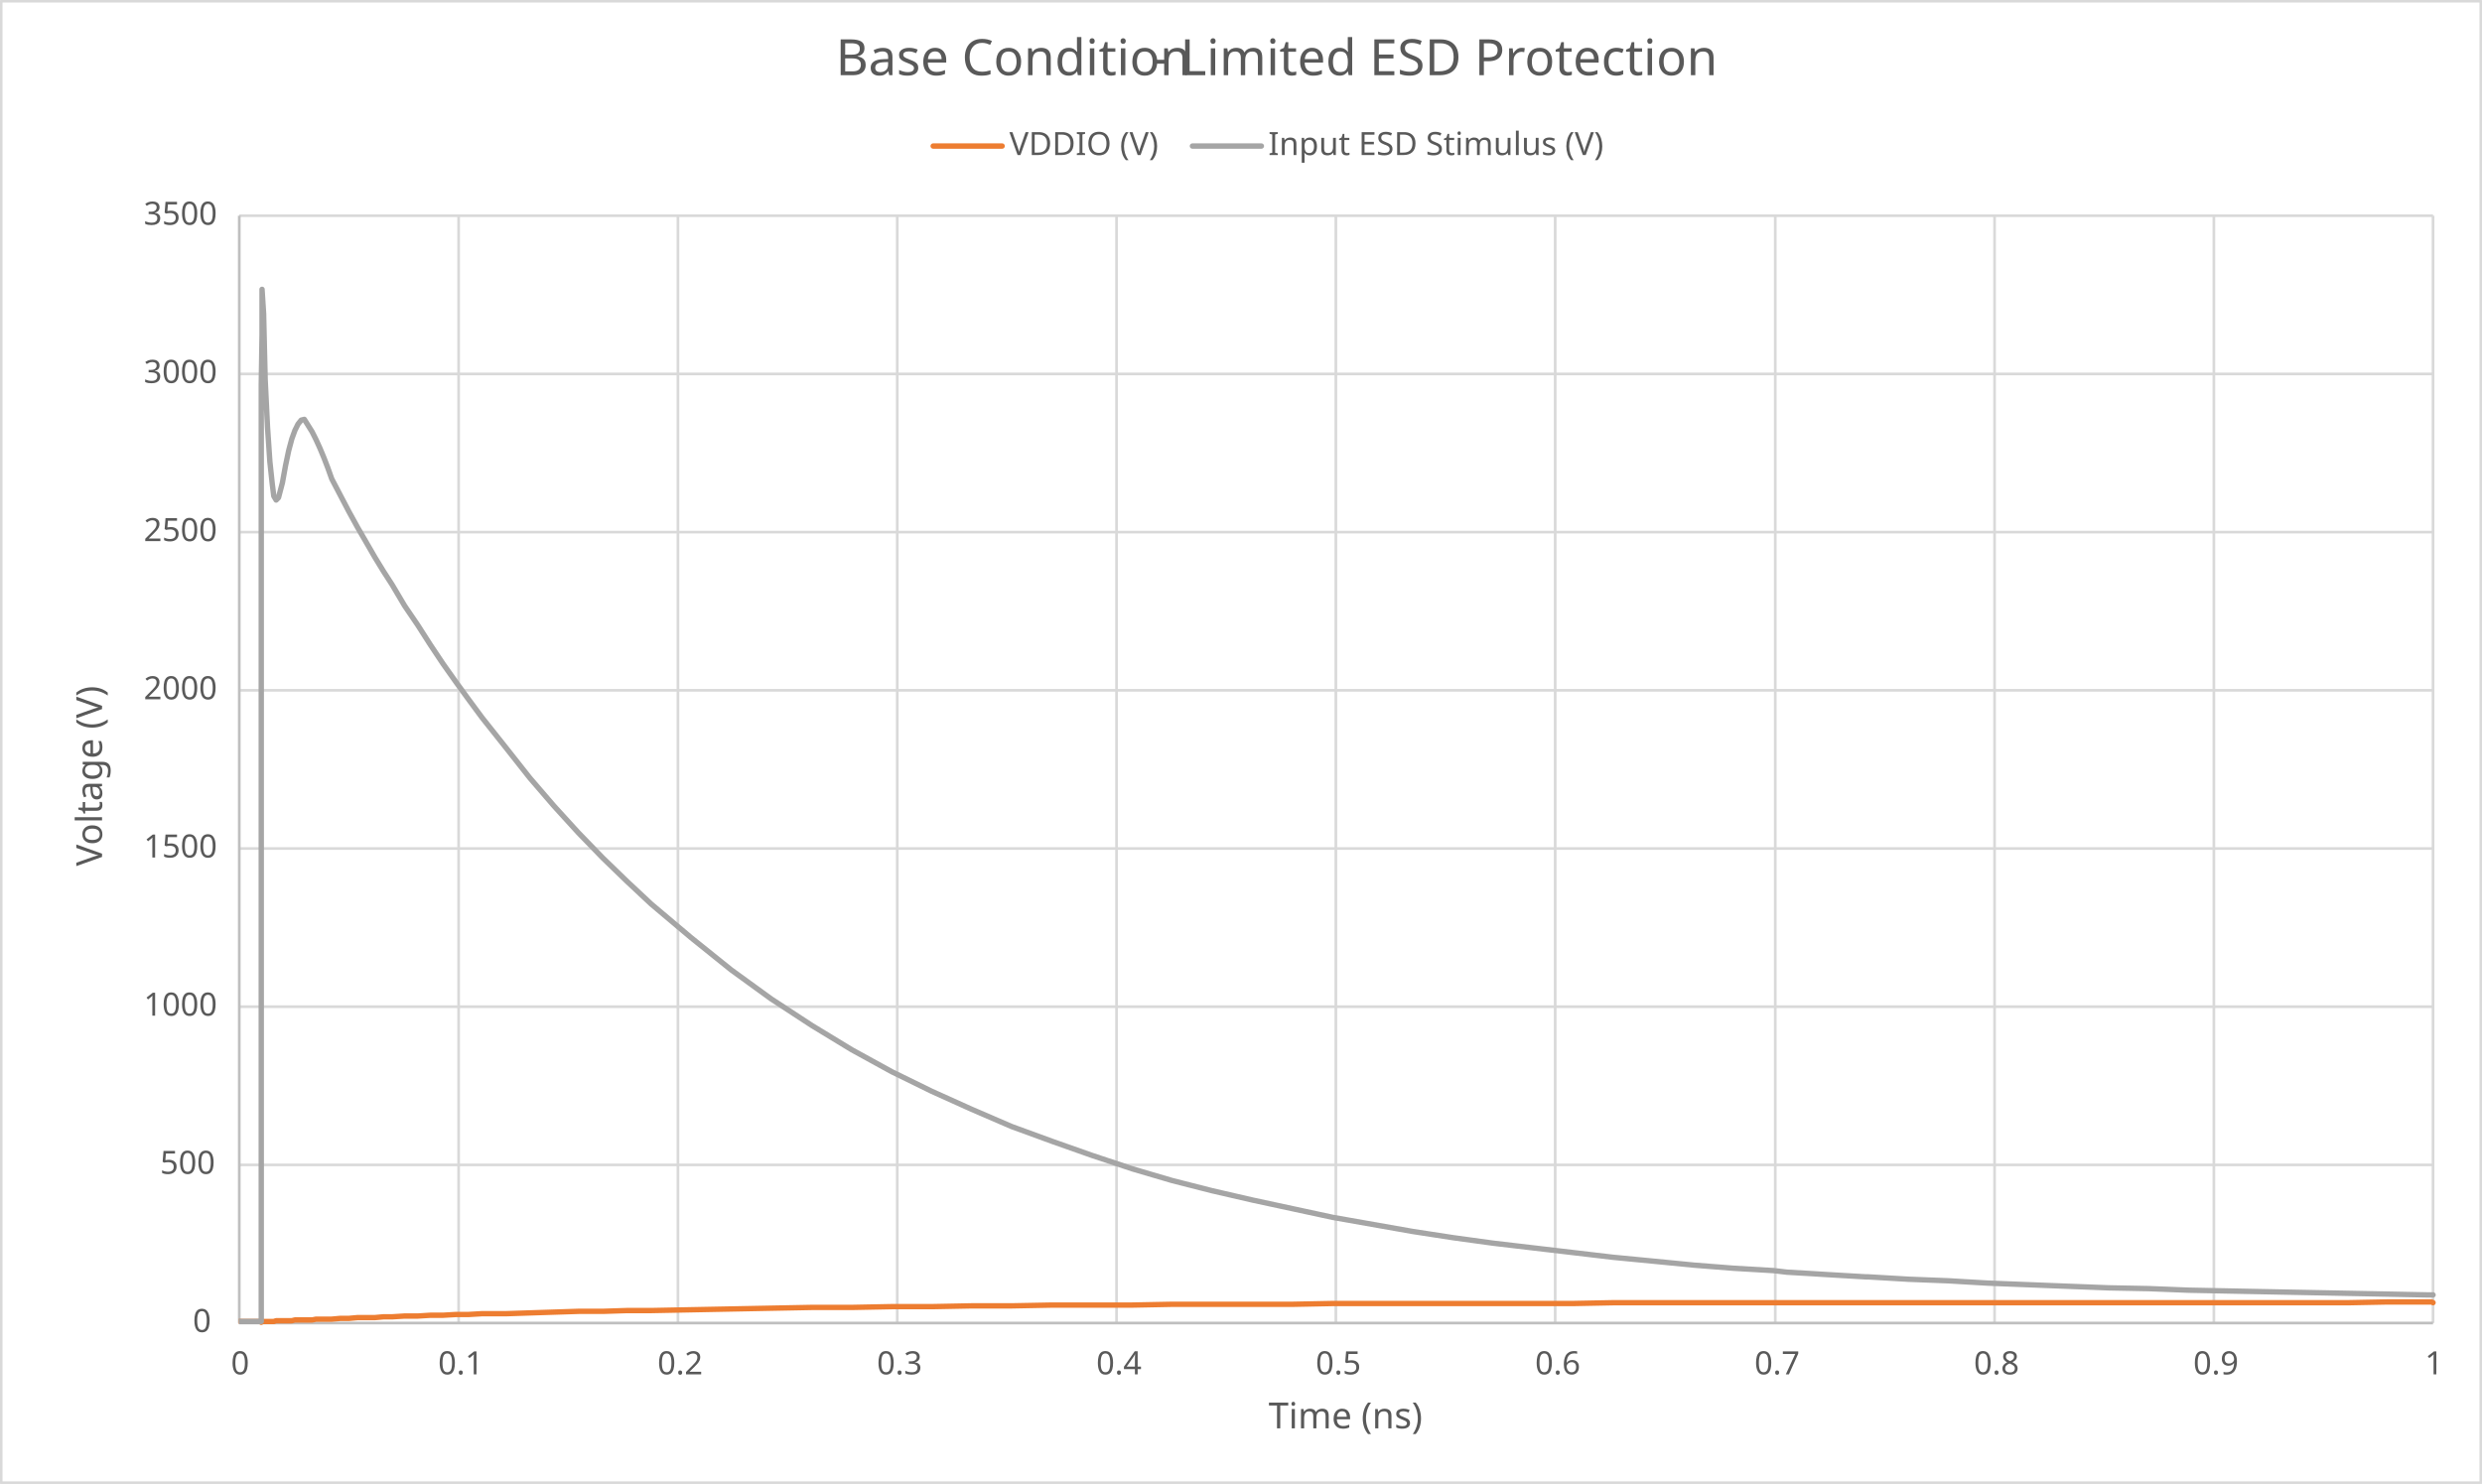
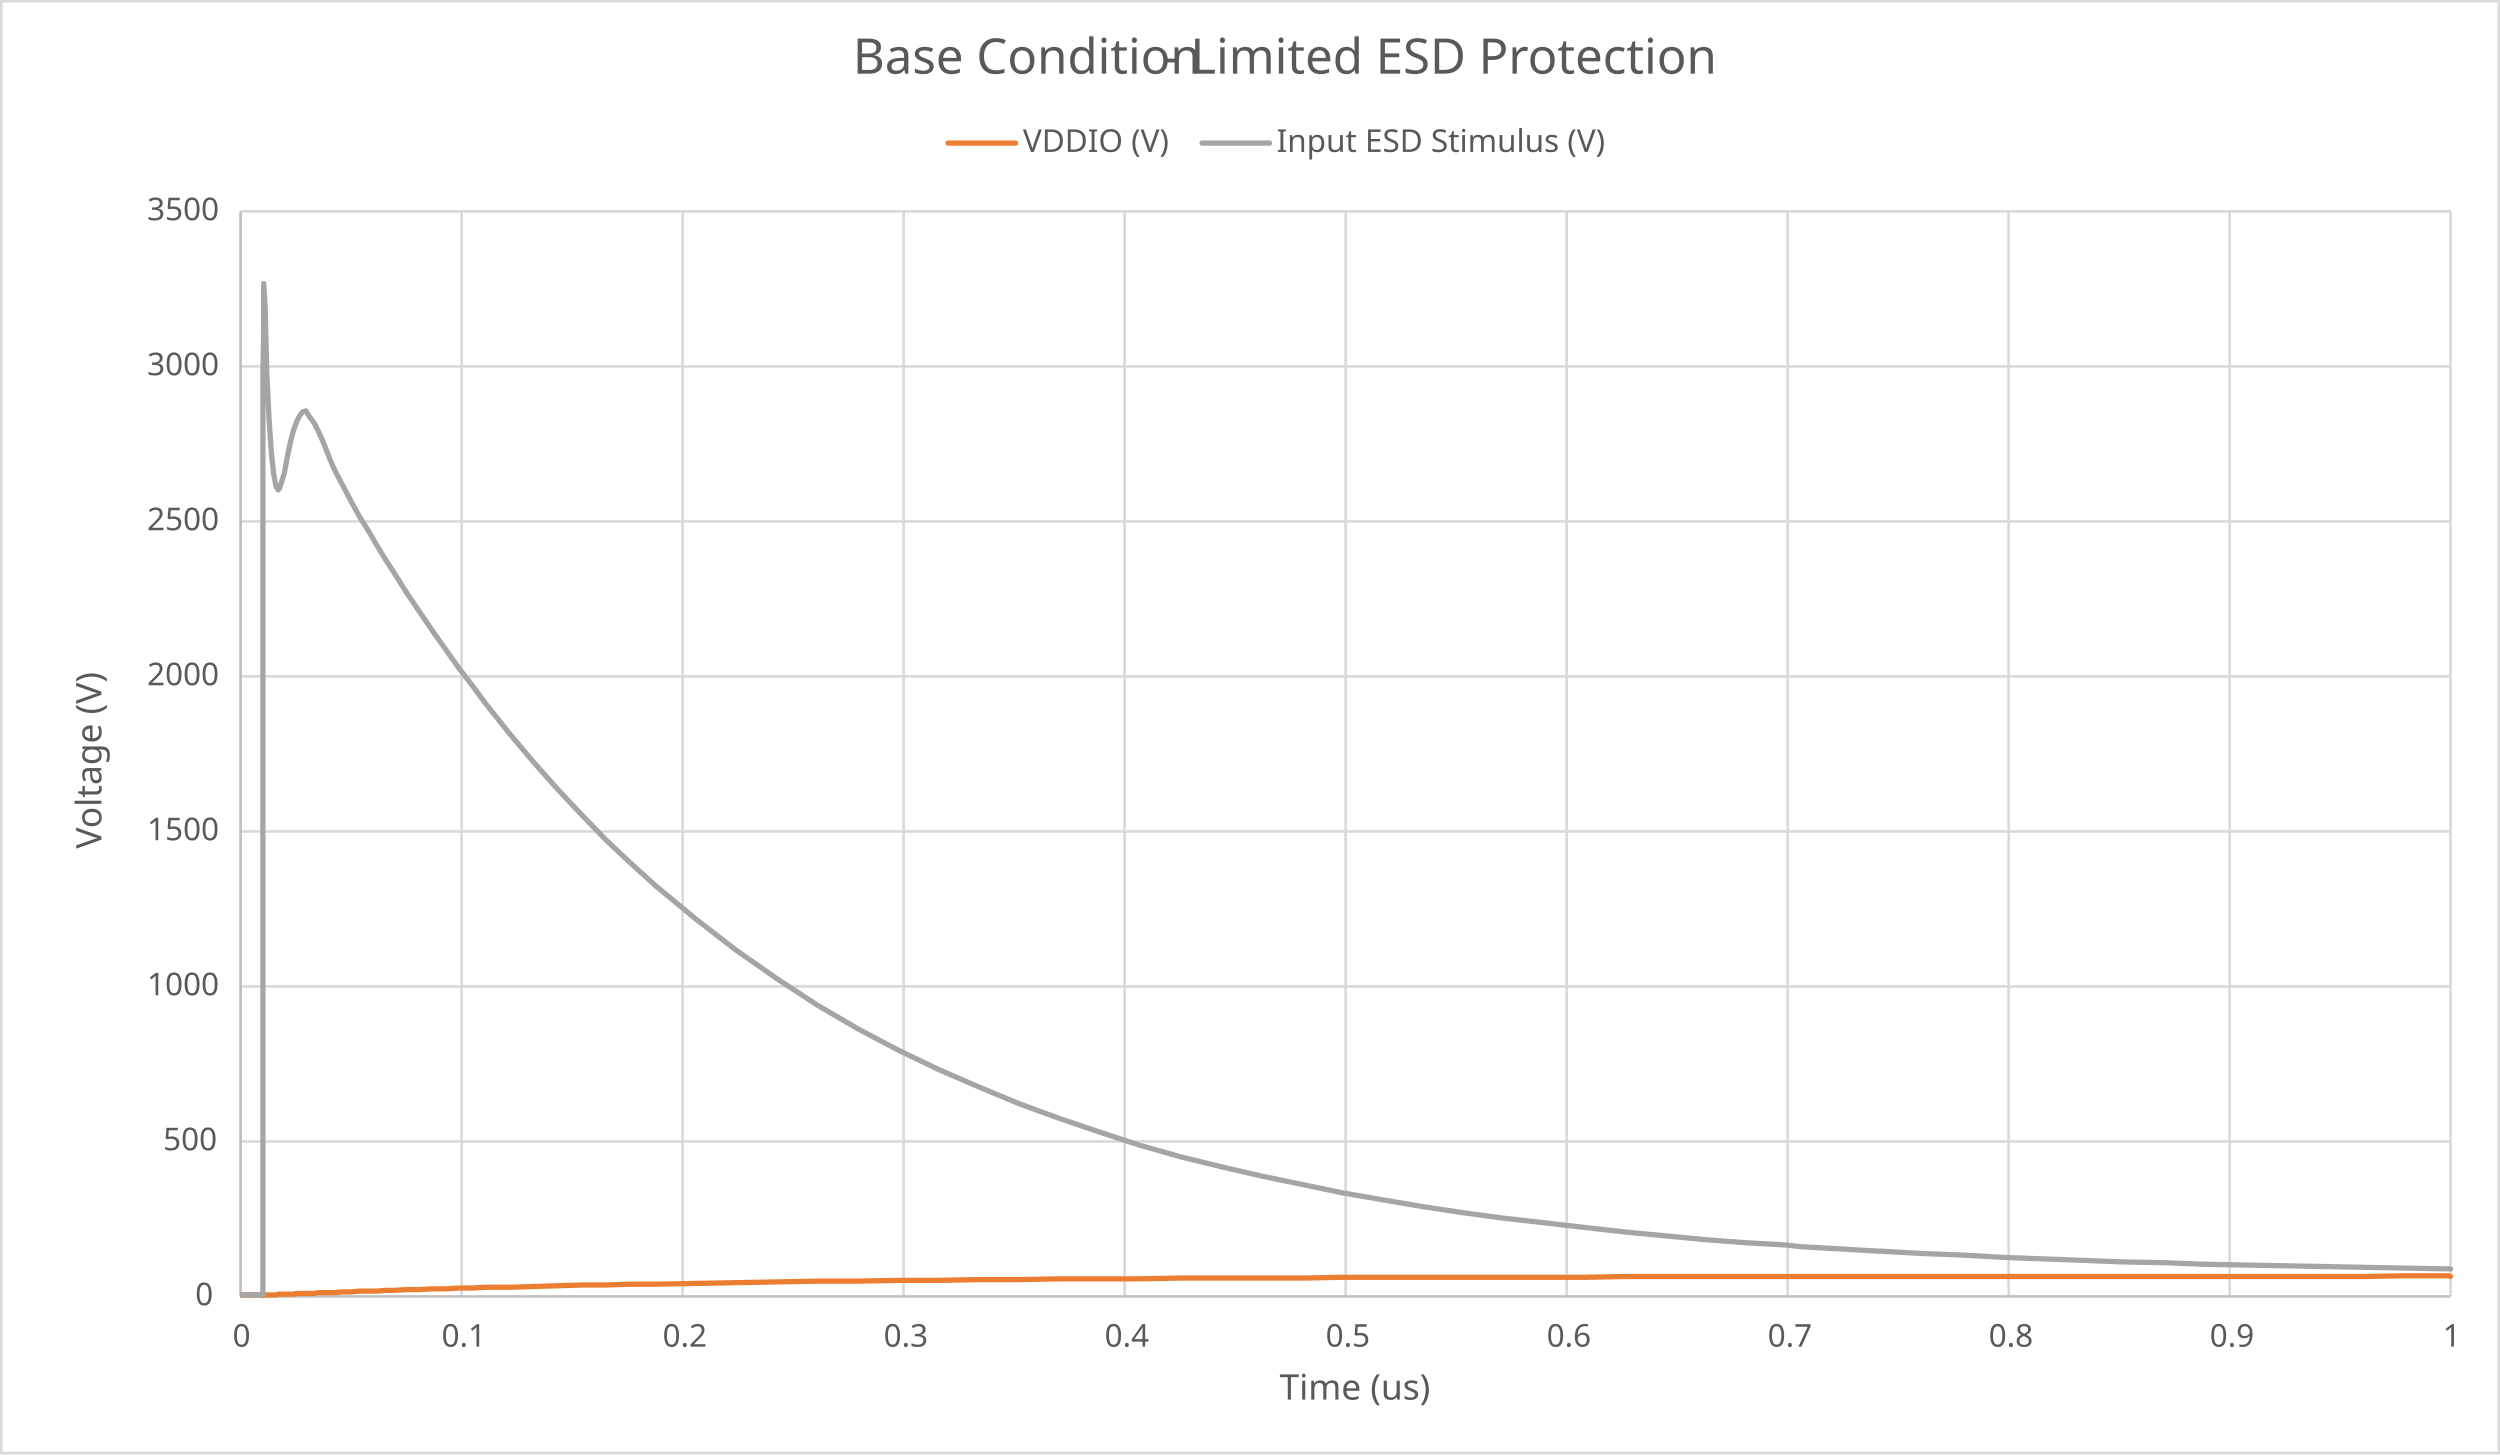
- <svg xmlns="http://www.w3.org/2000/svg" width="3169" height="1895" overflow="hidden">
+ <svg xmlns="http://www.w3.org/2000/svg" width="3258" height="1895" overflow="hidden">
  <defs>
    <clipPath id="clip0">
-       <rect x="1896" y="355" width="3169" height="1895" />
+       <rect x="2577" y="355" width="3258" height="1895" />
    </clipPath>
    <clipPath id="clip1">
-       <rect x="1897" y="355" width="3166" height="1893" />
+       <rect x="2578" y="355" width="3255" height="1893" />
    </clipPath>
    <clipPath id="clip2">
-       <rect x="1897" y="355" width="3166" height="1893" />
+       <rect x="2578" y="355" width="3255" height="1893" />
    </clipPath>
    <clipPath id="clip3">
-       <rect x="1897" y="355" width="3166" height="1893" />
+       <rect x="2578" y="355" width="3255" height="1893" />
    </clipPath>
    <clipPath id="clip4">
-       <rect x="1897" y="355" width="3166" height="1893" />
+       <rect x="2578" y="355" width="3255" height="1893" />
    </clipPath>
    <clipPath id="clip5">
-       <rect x="2201" y="630" width="2805" height="1418" />
+       <rect x="2890" y="630" width="2884" height="1418" />
    </clipPath>
    <clipPath id="clip6">
-       <rect x="2201" y="630" width="2805" height="1418" />
+       <rect x="2890" y="630" width="2884" height="1418" />
    </clipPath>
    <clipPath id="clip7">
-       <rect x="1897" y="355" width="3166" height="1893" />
+       <rect x="2578" y="355" width="3255" height="1893" />
    </clipPath>
    <clipPath id="clip8">
-       <rect x="1897" y="355" width="3166" height="1893" />
+       <rect x="2578" y="355" width="3255" height="1893" />
    </clipPath>
    <clipPath id="clip9">
-       <rect x="1897" y="355" width="3166" height="1893" />
+       <rect x="2578" y="355" width="3255" height="1893" />
    </clipPath>
    <clipPath id="clip10">
-       <rect x="1897" y="355" width="3166" height="1893" />
+       <rect x="2578" y="355" width="3255" height="1893" />
    </clipPath>
    <clipPath id="clip11">
-       <rect x="1897" y="355" width="3166" height="1893" />
+       <rect x="2578" y="355" width="3255" height="1893" />
    </clipPath>
    <clipPath id="clip12">
-       <rect x="1897" y="355" width="3166" height="1893" />
+       <rect x="2578" y="355" width="3255" height="1893" />
    </clipPath>
    <clipPath id="clip13">
-       <rect x="1897" y="355" width="3166" height="1893" />
+       <rect x="2578" y="355" width="3255" height="1893" />
    </clipPath>
    <clipPath id="clip14">
-       <rect x="1897" y="355" width="3166" height="1893" />
+       <rect x="2578" y="355" width="3255" height="1893" />
    </clipPath>
    <clipPath id="clip15">
-       <rect x="1897" y="355" width="3166" height="1893" />
+       <rect x="2578" y="355" width="3255" height="1893" />
    </clipPath>
    <clipPath id="clip16">
-       <rect x="1897" y="355" width="3166" height="1893" />
+       <rect x="2578" y="355" width="3255" height="1893" />
    </clipPath>
    <clipPath id="clip17">
-       <rect x="1897" y="355" width="3166" height="1893" />
+       <rect x="2578" y="355" width="3255" height="1893" />
    </clipPath>
    <clipPath id="clip18">
-       <rect x="1897" y="355" width="3166" height="1893" />
+       <rect x="2578" y="355" width="3255" height="1893" />
    </clipPath>
    <clipPath id="clip19">
-       <rect x="1897" y="355" width="3166" height="1893" />
+       <rect x="2578" y="355" width="3255" height="1893" />
    </clipPath>
    <clipPath id="clip20">
-       <rect x="1897" y="355" width="3166" height="1893" />
+       <rect x="2578" y="355" width="3255" height="1893" />
    </clipPath>
    <clipPath id="clip21">
-       <rect x="1897" y="355" width="3166" height="1893" />
+       <rect x="2578" y="355" width="3255" height="1893" />
    </clipPath>
    <clipPath id="clip22">
-       <rect x="1897" y="355" width="3166" height="1893" />
+       <rect x="2578" y="355" width="3255" height="1893" />
    </clipPath>
    <clipPath id="clip23">
-       <rect x="1897" y="355" width="3166" height="1893" />
+       <rect x="2578" y="355" width="3255" height="1893" />
    </clipPath>
    <clipPath id="clip24">
-       <rect x="1897" y="355" width="3166" height="1893" />
+       <rect x="2578" y="355" width="3255" height="1893" />
    </clipPath>
    <clipPath id="clip25">
-       <rect x="1897" y="355" width="3166" height="1893" />
+       <rect x="2578" y="355" width="3255" height="1893" />
    </clipPath>
    <clipPath id="clip26">
-       <rect x="1897" y="355" width="3166" height="1893" />
+       <rect x="2578" y="355" width="3255" height="1893" />
    </clipPath>
    <clipPath id="clip27">
-       <rect x="1897" y="355" width="3166" height="1893" />
+       <rect x="2578" y="355" width="3255" height="1893" />
    </clipPath>
    <clipPath id="clip28">
-       <rect x="1897" y="355" width="3166" height="1893" />
+       <rect x="2578" y="355" width="3255" height="1893" />
    </clipPath>
    <clipPath id="clip29">
-       <rect x="1897" y="355" width="3166" height="1893" />
+       <rect x="2578" y="355" width="3255" height="1893" />
    </clipPath>
    <clipPath id="clip30">
-       <rect x="1897" y="355" width="3166" height="1893" />
+       <rect x="2578" y="355" width="3255" height="1893" />
    </clipPath>
    <clipPath id="clip31">
-       <rect x="1897" y="355" width="3166" height="1893" />
+       <rect x="2578" y="355" width="3255" height="1893" />
    </clipPath>
    <clipPath id="clip32">
-       <rect x="1897" y="355" width="3166" height="1893" />
+       <rect x="2578" y="355" width="3255" height="1893" />
    </clipPath>
    <clipPath id="clip33">
-       <rect x="1897" y="355" width="3166" height="1893" />
+       <rect x="2578" y="355" width="3255" height="1893" />
    </clipPath>
    <clipPath id="clip34">
-       <rect x="1897" y="355" width="3166" height="1893" />
+       <rect x="2578" y="355" width="3255" height="1893" />
    </clipPath>
  </defs>
-   <g clip-path="url(#clip0)" transform="translate(-1896 -355)">
-     <rect x="1897" y="356" width="3166" height="1892" fill="#FFFFFF" />
+   <g clip-path="url(#clip0)" transform="translate(-2577 -355)">
+     <rect x="2578" y="356" width="3255" height="1892" fill="#FFFFFF" />
    <g clip-path="url(#clip1)">
-       <path d="M2201.5 1842.56 5002.5 1842.56M2201.5 1640.55 5002.5 1640.55M2201.5 1438.55 5002.5 1438.55M2201.5 1236.54 5002.5 1236.54M2201.5 1034.53 5002.5 1034.53M2201.5 832.527 5002.5 832.527M2201.5 630.5 5002.5 630.5" stroke="#D9D9D9" stroke-width="3.438" stroke-linejoin="round" stroke-miterlimit="10" fill="none" />
+       <path d="M2890.5 1842.56 5770.5 1842.56M2890.5 1640.55 5770.5 1640.55M2890.5 1438.55 5770.5 1438.55M2890.5 1236.54 5770.5 1236.54M2890.5 1034.53 5770.5 1034.53M2890.5 832.527 5770.5 832.527M2890.5 630.5 5770.5 630.5" stroke="#D9D9D9" stroke-width="3.438" stroke-linejoin="round" stroke-miterlimit="10" fill="none" />
    </g>
    <g clip-path="url(#clip2)">
-       <path d="M2481.58 630.5 2481.58 2044.5M2761.59 630.5 2761.59 2044.5M3041.6 630.5 3041.6 2044.5M3321.61 630.5 3321.61 2044.5M3601.62 630.5 3601.62 2044.5M3881.63 630.5 3881.63 2044.5M4162.64 630.5 4162.64 2044.5M4442.65 630.5 4442.65 2044.5M4722.66 630.5 4722.66 2044.5M5002.5 630.5 5002.5 2044.5" stroke="#D9D9D9" stroke-width="3.438" stroke-linejoin="round" stroke-miterlimit="10" fill="none" />
+       <path d="M3178.6 630.5 3178.6 2044.5M3466.61 630.5 3466.61 2044.5M3754.62 630.5 3754.62 2044.5M4042.63 630.5 4042.63 2044.5M4330.64 630.5 4330.64 2044.5M4618.65 630.5 4618.65 2044.5M4906.66 630.5 4906.66 2044.5M5194.67 630.5 5194.67 2044.5M5482.68 630.5 5482.68 2044.5M5770.5 630.5 5770.5 2044.5" stroke="#D9D9D9" stroke-width="3.438" stroke-linejoin="round" stroke-miterlimit="10" fill="none" />
    </g>
    <g clip-path="url(#clip3)">
-       <path d="M0 0 0 1414" stroke="#BFBFBF" stroke-width="3.438" stroke-linejoin="round" stroke-miterlimit="10" fill="none" fill-rule="evenodd" transform="matrix(1 0 0 -1 2201.5 2044.5)" />
+       <path d="M0 0 0 1414" stroke="#BFBFBF" stroke-width="3.438" stroke-linejoin="round" stroke-miterlimit="10" fill="none" fill-rule="evenodd" transform="matrix(1 0 0 -1 2890.5 2044.5)" />
    </g>
    <g clip-path="url(#clip4)">
-       <path d="M2201.5 2044.5 5002.5 2044.5" stroke="#BFBFBF" stroke-width="3.438" stroke-linejoin="round" stroke-miterlimit="10" fill="none" fill-rule="evenodd" />
+       <path d="M2890.5 2044.5 5770.5 2044.5" stroke="#BFBFBF" stroke-width="3.438" stroke-linejoin="round" stroke-miterlimit="10" fill="none" fill-rule="evenodd" />
    </g>
    <g clip-path="url(#clip5)">
-       <path d="M2201.5 2042.57 2229.57 2042.57 2229.57 2042.57 2229.57 2042.57 2229.57 2042.57 2229.57 2042.57 2229.57 2042.57 2229.57 2042.57 2229.57 2042.57 2229.57 2042.57 2229.57 2042.57 2229.57 2042.57 2229.57 2042.57 2229.57 2042.57 2229.57 2042.57 2229.57 2042.57 2229.57 2043.5 2229.57 2042.57 2229.57 2042.57 2229.57 2042.57 2229.57 2042.57 2229.57 2042.57 2229.57 2042.57 2229.57 2042.57 2229.57 2042.57 2229.57 2042.57 2229.57 2042.57 2229.57 2042.57 2229.57 2042.57 2229.57 2042.57 2229.57 2042.57 2229.57 2042.57 2229.57 2042.57 2229.57 2042.57 2229.57 2042.57 2229.57 2042.57 2229.57 2042.57 2229.57 2042.57 2229.57 2042.57 2229.57 2042.57 2229.57 2042.57 2229.57 2042.57 2229.57 2042.57 2229.57 2042.57 2229.57 2042.57 2229.57 2042.57 2229.57 2042.57 2229.57 2042.57 2229.57 2042.57 2229.57 2042.57 2229.57 2042.57 2229.57 2042.57 2229.57 2042.57 2229.57 2042.57 2229.57 2042.57 2229.57 2042.57 2229.57 2042.57 2229.57 2042.57 2229.57 2042.57 2229.57 2042.57 2229.57 2042.57 2229.57 2042.57 2229.57 2042.57 2229.57 2042.57 2229.57 2042.57 2229.57 2042.57 2229.57 2042.57 2229.57 2042.57 2229.57 2042.57 2229.57 2042.57 2229.57 2042.57 2229.57 2042.57 2229.57 2042.57 2229.57 2042.57 2229.57 2042.57 2229.57 2042.57 2229.57 2042.57 2229.57 2042.57 2229.57 2042.57 2229.57 2042.57 2229.57 2042.57 2229.57 2042.57 2229.57 2042.57 2229.57 2042.57 2229.57 2042.57 2229.57 2042.57 2229.57 2042.57 2229.57 2042.57 2229.57 2042.57 2229.57 2042.57 2229.57 2042.57 2229.57 2042.57 2229.57 2042.57 2229.57 2042.57 2229.57 2042.57 2229.57 2042.57 2229.57 2042.57 2229.57 2042.57 2229.57 2042.57 2229.57 2042.57 2229.57 2042.57 2229.57 2042.57 2229.57 2042.57 2229.57 2042.57 2229.57 2042.57 2229.57 2042.57 2229.57 2042.57 2229.57 2042.57 2229.57 2042.57 2229.57 2042.57 2229.57 2042.57 2229.57 2042.57 2229.57 2042.57 2229.57 2042.57 2229.57 2042.57 2229.57 2042.57 2229.57 2042.57 2229.57 2042.57 2229.57 2042.57 2229.57 2042.57 2229.57 2042.57 2229.57 2042.57 2229.57 2042.57 2229.57 2042.57 2229.57 2042.57 2229.57 2042.57 2229.57 2042.57 2229.57 2042.57 2229.57 2042.57 2229.57 2042.57 2229.57 2042.57 2229.57 2042.57 2229.57 2042.57 2229.57 2042.57 2229.57 2042.57 2229.57 2042.57 2229.57 2042.57 2229.57 2042.57 2229.57 2042.57 2229.57 2042.57 2229.57 2042.57 2229.57 2042.57 2229.57 2042.57 2229.57 2042.57 2229.57 2042.57 2229.57 2042.57 2229.57 2042.57 2229.57 2042.57 2229.57 2042.57 2229.57 2042.57 2229.57 2042.57 2229.57 2042.57 2229.57 2042.57 2229.57 2042.57 2229.57 2042.57 2229.57 2042.57 2229.57 2042.57 2229.57 2042.57 2229.57 2042.57 2229.57 2042.57 2229.57 2042.57 2229.57 2042.57 2229.57 2042.57 2229.57 2042.57 2229.57 2042.57 2229.57 2042.57 2229.57 2042.57 2229.57 2042.57 2229.57 2042.57 2229.57 2042.57 2229.57 2042.57 2229.57 2042.57 2229.57 2042.57 2229.57 2042.57 2229.57 2042.57 2229.57 2042.57 2229.57 2042.57 2229.57 2042.57 2229.57 2042.57 2229.57 2042.57 2229.57 2042.57 2229.57 2042.57 2229.57 2042.57 2229.57 2042.57 2229.57 2042.57 2229.57 2042.57 2229.57 2042.57 2229.57 2042.57 2229.57 2042.57 2229.57 2042.57 2229.57 2042.57 2229.57 2042.57 2229.57 2042.57 2229.57 2042.57 2229.57 2042.57 2229.57 2042.57 2229.57 2042.57 2229.57 2042.57 2229.57 2042.57 2229.57 2042.57 2229.57 2042.57 2229.57 2042.57 2229.57 2042.57 2229.57 2042.57 2229.57 2042.57 2229.57 2042.57 2229.57 2042.57 2229.57 2042.57 2229.57 2042.57 2229.57 2042.57 2229.57 2042.57 2229.57 2042.57 2229.57 2042.57 2229.57 2042.57 2229.57 2042.57 2229.57 2042.57 2229.57 2042.57 2229.57 2042.57 2229.57 2042.57 2230.57 2042.57 2230.57 2042.57 2230.57 2042.57 2230.57 2042.57 2232.57 2042.57 2234.57 2042.57 2237.57 2042.57 2240.57 2042.57 2243.57 2042.57 2245.57 2042.57 2248.57 2041.57 2251.57 2041.57 2256.57 2041.57 2260.57 2041.57 2264.57 2041.57 2268.57 2041.57 2272.57 2040.57 2276.57 2040.57 2280.57 2040.57 2284.57 2040.57 2289.58 2040.57 2294.58 2040.57 2299.58 2039.57 2304.58 2039.57 2309.58 2039.57 2314.58 2039.57 2319.58 2039.57 2330.58 2038.57 2341.58 2038.57 2352.58 2037.57 2363.58 2037.57 2374.58 2037.57 2385.58 2036.57 2396.58 2036.57 2412.58 2035.57 2429.58 2035.57 2445.58 2034.57 2461.58 2034.57 2478.58 2033.57 2494.58 2033.57 2511.58 2032.57 2542.58 2032.57 2572.58 2031.57 2603.59 2030.57 2634.59 2029.57 2665.59 2029.57 2696.59 2028.57 2727.59 2028.57 2778.59 2027.57 2829.59 2026.57 2880.59 2025.57 2932.6 2024.57 2983.6 2024.57 3034.6 2023.57 3085.6 2023.57 3136.6 2022.57 3187.6 2022.57 3239.61 2021.57 3290.61 2021.57 3341.61 2021.57 3392.61 2020.57 3443.61 2020.57 3495.61 2020.57 3546.62 2020.57 3597.62 2019.57 3648.62 2019.57 3699.62 2019.57 3751.62 2019.57 3802.62 2019.57 3853.63 2019.57 3904.63 2019.57 3955.63 2018.57 4007.63 2018.57 4058.63 2018.57 4109.63 2018.57 4160.64 2018.57 4177.64 2018.57 4194.64 2018.57 4211.64 2018.57 4227.64 2018.57 4244.64 2018.57 4261.64 2018.57 4278.64 2018.57 4281.64 2018.57 4332.64 2018.57 4383.64 2018.57 4434.65 2018.57 4485.65 2018.57 4536.65 2018.57 4588.65 2018.57 4639.65 2018.57 4690.65 2018.57 4740.66 2018.57 4791.66 2018.57 4842.66 2018.57 4893.66 2018.57 4944.66 2017.57 4994.66 2017.57 5000.66 2017.57 5002.5 2018.5" stroke="#ED7D31" stroke-width="6.875" stroke-linecap="round" stroke-linejoin="round" stroke-miterlimit="10" fill="none" />
+       <path d="M2890.5 2042.57 2919.6 2042.57 2919.6 2042.57 2919.6 2042.57 2919.6 2042.57 2919.6 2042.57 2919.6 2042.57 2919.6 2042.57 2919.6 2042.57 2919.6 2042.57 2919.6 2042.57 2919.6 2042.57 2919.6 2042.57 2919.6 2042.57 2919.6 2042.57 2919.6 2042.57 2919.6 2043.5 2919.6 2042.57 2919.6 2042.57 2919.6 2042.57 2919.6 2042.57 2919.6 2042.57 2919.6 2042.57 2919.6 2042.57 2919.6 2042.57 2919.6 2042.57 2919.6 2042.57 2919.6 2042.57 2919.6 2042.57 2919.6 2042.57 2919.6 2042.57 2919.6 2042.57 2919.6 2042.57 2919.6 2042.57 2919.6 2042.57 2919.6 2042.57 2919.6 2042.57 2919.6 2042.57 2919.6 2042.57 2919.6 2042.57 2919.6 2042.57 2919.6 2042.57 2919.6 2042.57 2919.6 2042.57 2919.6 2042.57 2919.6 2042.57 2919.6 2042.57 2919.6 2042.57 2919.6 2042.57 2919.6 2042.57 2919.6 2042.57 2919.6 2042.57 2919.6 2042.57 2919.6 2042.57 2919.6 2042.57 2919.6 2042.57 2919.6 2042.57 2919.6 2042.57 2919.6 2042.57 2919.6 2042.57 2919.6 2042.57 2919.6 2042.57 2919.6 2042.57 2919.6 2042.57 2919.6 2042.57 2919.6 2042.57 2919.6 2042.57 2919.6 2042.57 2919.6 2042.57 2919.6 2042.57 2919.6 2042.57 2919.6 2042.57 2919.6 2042.57 2919.6 2042.57 2919.6 2042.57 2919.6 2042.57 2919.6 2042.57 2919.6 2042.57 2919.6 2042.57 2919.6 2042.57 2919.6 2042.57 2919.6 2042.57 2919.6 2042.57 2919.6 2042.57 2919.6 2042.57 2919.6 2042.57 2919.6 2042.57 2919.6 2042.57 2919.6 2042.57 2919.6 2042.57 2919.6 2042.57 2919.6 2042.57 2919.6 2042.57 2919.6 2042.57 2919.6 2042.57 2919.6 2042.57 2919.6 2042.57 2919.6 2042.57 2919.6 2042.57 2919.6 2042.57 2919.6 2042.57 2919.6 2042.57 2919.6 2042.57 2919.6 2042.57 2919.6 2042.57 2919.6 2042.57 2919.6 2042.57 2919.6 2042.57 2919.6 2042.57 2919.6 2042.57 2919.6 2042.57 2919.6 2042.57 2919.6 2042.57 2919.6 2042.57 2919.6 2042.57 2919.6 2042.57 2919.6 2042.57 2919.6 2042.57 2919.6 2042.57 2919.6 2042.57 2919.6 2042.57 2919.6 2042.57 2919.6 2042.57 2919.6 2042.57 2919.6 2042.57 2919.6 2042.57 2919.6 2042.57 2919.6 2042.57 2919.6 2042.57 2919.6 2042.57 2919.6 2042.57 2919.6 2042.57 2919.6 2042.57 2919.6 2042.57 2919.6 2042.57 2919.6 2042.57 2919.6 2042.57 2919.6 2042.57 2919.6 2042.57 2919.6 2042.57 2919.6 2042.57 2919.6 2042.57 2919.6 2042.57 2919.6 2042.57 2919.6 2042.57 2919.6 2042.57 2919.6 2042.57 2919.6 2042.57 2919.6 2042.57 2919.6 2042.57 2919.6 2042.57 2919.6 2042.57 2919.6 2042.57 2919.6 2042.57 2919.6 2042.57 2919.6 2042.57 2919.6 2042.57 2919.6 2042.57 2919.6 2042.57 2919.6 2042.57 2919.6 2042.57 2919.6 2042.57 2919.6 2042.57 2919.6 2042.57 2919.6 2042.57 2919.6 2042.57 2919.6 2042.57 2919.6 2042.57 2919.6 2042.57 2919.6 2042.57 2919.6 2042.57 2919.6 2042.57 2919.6 2042.57 2919.6 2042.57 2919.6 2042.57 2919.6 2042.57 2919.6 2042.57 2919.6 2042.57 2919.6 2042.57 2919.6 2042.57 2919.6 2042.57 2919.6 2042.57 2919.6 2042.57 2919.6 2042.57 2919.6 2042.57 2919.6 2042.57 2919.6 2042.57 2919.6 2042.57 2919.6 2042.57 2919.6 2042.57 2919.6 2042.57 2919.6 2042.57 2919.6 2042.57 2919.6 2042.57 2919.6 2042.57 2919.6 2042.57 2919.6 2042.57 2919.6 2042.57 2919.6 2042.57 2919.6 2042.57 2919.6 2042.57 2919.6 2042.57 2919.6 2042.57 2919.6 2042.57 2919.6 2042.57 2919.6 2042.57 2919.6 2042.57 2919.6 2042.57 2919.6 2042.57 2919.6 2042.57 2919.6 2042.57 2919.6 2042.57 2919.6 2042.57 2919.6 2042.57 2919.6 2042.57 2919.6 2042.57 2919.6 2042.57 2919.6 2042.57 2919.6 2042.57 2920.6 2042.57 2920.6 2042.57 2920.6 2042.57 2920.6 2042.57 2922.6 2042.57 2924.6 2042.57 2927.6 2042.57 2930.6 2042.57 2933.6 2042.57 2936.6 2042.57 2939.6 2041.57 2941.6 2041.57 2947.6 2041.57 2951.6 2041.57 2955.6 2041.57 2959.6 2041.57 2963.6 2040.57 2967.6 2040.57 2971.6 2040.57 2975.6 2040.57 2980.6 2040.57 2986.6 2040.57 2991.6 2039.57 2996.6 2039.57 3001.6 2039.57 3006.6 2039.57 3012.6 2039.57 3023.6 2038.57 3034.6 2038.57 3045.6 2037.57 3057.6 2037.57 3068.6 2037.57 3079.6 2036.57 3090.6 2036.57 3107.6 2035.57 3124.6 2035.57 3141.6 2034.57 3158.6 2034.57 3175.6 2033.57 3192.6 2033.57 3209.61 2032.57 3240.61 2032.57 3272.61 2031.57 3304.61 2030.57 3336.61 2029.57 3367.61 2029.57 3399.61 2028.57 3431.61 2028.57 3483.61 2027.57 3536.62 2026.57 3589.62 2025.57 3641.62 2024.57 3694.62 2024.57 3747.62 2023.57 3799.62 2023.57 3852.63 2022.57 3905.63 2022.57 3957.63 2021.57 4010.63 2021.57 4062.63 2021.57 4115.64 2020.57 4168.64 2020.57 4220.64 2020.57 4273.64 2020.57 4326.64 2019.57 4378.64 2019.57 4431.65 2019.57 4484.65 2019.57 4536.65 2019.57 4589.65 2019.57 4641.65 2019.57 4694.65 2018.57 4747.66 2018.57 4799.66 2018.57 4852.66 2018.57 4905.66 2018.57 4922.66 2018.57 4939.66 2018.57 4956.66 2018.57 4974.66 2018.57 4991.66 2018.57 5008.66 2018.57 5026.67 2018.57 5028.67 2018.57 5081.67 2018.57 5134.67 2018.57 5186.67 2018.57 5239.67 2018.57 5292.67 2018.57 5344.68 2018.57 5397.68 2018.57 5449.68 2018.57 5501.68 2018.57 5554.68 2018.57 5606.68 2018.57 5658.69 2018.57 5710.69 2017.57 5763.69 2017.57 5768.69 2017.57 5770.5 2018.5" stroke="#ED7D31" stroke-width="6.875" stroke-linecap="round" stroke-linejoin="round" stroke-miterlimit="10" fill="none" />
    </g>
    <g clip-path="url(#clip6)">
-       <path d="M2201.5 2042.5 2229.57 2042.5 2229.57 2039.57 2229.57 2033.57 2229.57 2030.57 2229.57 2030.57 2229.57 2030.57 2229.57 2030.57 2229.57 2030.57 2229.57 2030.57 2229.57 2030.57 2229.57 2030.57 2229.57 2030.57 2229.57 2030.57 2229.57 2030.57 2229.57 2029.57 2229.57 2028.57 2229.57 2027.57 2229.57 2026.57 2229.57 2025.57 2229.57 2023.57 2229.57 2021.57 2229.57 2020.57 2229.57 2018.57 2229.57 2017.57 2229.57 2016.57 2229.57 2014.57 2229.57 2012.57 2229.57 2011.57 2229.57 2010.57 2229.57 2008.57 2229.57 2007.57 2229.57 2006.57 2229.57 2004.57 2229.57 2003.57 2229.57 2002.57 2229.57 2000.57 2229.57 1999.57 2229.57 1998.57 2229.57 1996.57 2229.57 1995.57 2229.57 1993.57 2229.57 1992.57 2229.57 1991.57 2229.57 1989.57 2229.57 1988.57 2229.57 1987.57 2229.57 1985.57 2229.57 1984.57 2229.57 1983.57 2229.57 1981.57 2229.57 1980.57 2229.57 1978.57 2229.57 1977.57 2229.57 1976.57 2229.57 1974.56 2229.57 1973.56 2229.57 1971.56 2229.57 1969.56 2229.57 1968.56 2229.57 1966.56 2229.57 1965.56 2229.57 1963.56 2229.57 1962.56 2229.57 1960.56 2229.57 1959.56 2229.57 1957.56 2229.57 1955.56 2229.57 1953.56 2229.57 1951.56 2229.57 1950.56 2229.57 1948.56 2229.57 1947.56 2229.57 1945.56 2229.57 1943.56 2229.57 1942.56 2229.57 1940.56 2229.57 1938.56 2229.57 1937.56 2229.57 1935.56 2229.57 1933.56 2229.57 1932.56 2229.57 1930.56 2229.57 1928.56 2229.57 1926.56 2229.57 1925.56 2229.57 1923.56 2229.57 1921.56 2229.57 1920.56 2229.57 1918.56 2229.57 1916.56 2229.57 1914.56 2229.57 1912.56 2229.57 1910.56 2229.57 1909.56 2229.57 1907.56 2229.57 1905.56 2229.57 1903.56 2229.57 1901.56 2229.57 1899.56 2229.57 1897.56 2229.57 1895.56 2229.57 1892.56 2229.57 1890.56 2229.57 1888.56 2229.57 1886.56 2229.57 1884.56 2229.57 1883.56 2229.57 1881.56 2229.57 1879.56 2229.57 1877.56 2229.57 1875.56 2229.57 1873.56 2229.57 1871.56 2229.57 1869.56 2229.57 1867.56 2229.57 1865.56 2229.57 1863.56 2229.57 1860.56 2229.57 1858.56 2229.57 1856.56 2229.57 1854.56 2229.57 1852.56 2229.57 1850.56 2229.57 1847.56 2229.57 1846.56 2229.57 1843.56 2229.57 1841.56 2229.57 1839.56 2229.57 1837.56 2229.57 1835.56 2229.57 1833.56 2229.57 1831.56 2229.57 1829.56 2229.57 1826.56 2229.57 1825.56 2229.57 1822.56 2229.57 1820.56 2229.57 1818.56 2229.57 1816.56 2229.57 1814.56 2229.57 1812.56 2229.57 1809.56 2229.57 1807.56 2229.57 1805.56 2229.57 1803.56 2229.57 1801.56 2229.57 1798.56 2229.57 1796.56 2229.57 1793.56 2229.57 1790.56 2229.57 1787.56 2229.57 1785.56 2229.57 1783.56 2229.57 1780.56 2229.57 1777.56 2229.57 1774.56 2229.57 1772.56 2229.57 1769.56 2229.57 1766.56 2229.57 1763.56 2229.57 1760.56 2229.57 1757.56 2229.57 1754.56 2229.57 1751.56 2229.57 1749.56 2229.57 1746.56 2229.57 1742.56 2229.57 1739.56 2229.57 1736.56 2229.57 1733.56 2229.57 1729.56 2229.57 1726.56 2229.57 1723.56 2229.57 1720.56 2229.57 1716.56 2229.57 1713.56 2229.57 1709.56 2229.57 1706.56 2229.57 1702.56 2229.57 1698.56 2229.57 1695.56 2229.57 1690.56 2229.57 1687.56 2229.57 1683.56 2229.57 1679.56 2229.57 1673.56 2229.57 1669.55 2229.57 1664.55 2229.57 1660.55 2229.57 1654.55 2229.57 1649.55 2229.57 1643.55 2229.57 1638.55 2229.57 1633.55 2229.57 1625.55 2229.57 1618.55 2229.57 1612.55 2229.57 1605.55 2229.57 1599.55 2229.57 1593.55 2229.57 1584.55 2229.57 1574.55 2229.57 1564.55 2229.57 1556.55 2229.57 1547.55 2229.57 1532.55 2229.57 1524.55 2229.57 1513.55 2229.57 1459.55 2229.57 1407.55 2229.57 1359.54 2229.57 1314.54 2229.57 1272.54 2229.57 1233.54 2229.57 1198.54 2229.57 1152.54 2229.57 1101.54 2229.57 1043.53 2229.57 980.532 2229.57 910.53 2229.57 846.528 2230.57 782.526 2230.57 747.525 2230.57 727.524 2230.57 724.5 2232.57 755.525 2234.57 839.528 2237.57 900.53 2240.57 944.531 2243.57 972.532 2245.57 988.533 2248.57 993.533 2251.57 990.533 2256.57 971.532 2260.57 949.531 2264.57 930.531 2268.57 915.53 2272.57 904.53 2276.57 896.53 2280.57 891.529 2284.57 890.529 2289.58 898.53 2294.58 906.53 2299.58 916.53 2304.58 927.531 2309.58 939.531 2314.58 952.531 2319.58 966.532 2330.58 987.533 2341.58 1008.53 2352.58 1028.53 2363.58 1047.53 2374.58 1066.54 2385.58 1084.54 2396.58 1101.54 2412.58 1128.54 2429.58 1153.54 2445.58 1178.54 2461.58 1202.54 2478.58 1226.54 2494.58 1248.54 2511.58 1271.54 2542.58 1310.54 2572.58 1348.54 2603.59 1384.55 2634.59 1418.55 2665.59 1450.55 2696.59 1480.55 2727.59 1509.55 2778.59 1552.55 2829.59 1593.55 2880.59 1630.55 2932.6 1664.55 2983.6 1695.56 3034.6 1723.56 3085.6 1748.56 3136.6 1771.56 3187.6 1793.56 3239.61 1812.56 3290.61 1830.56 3341.61 1847.56 3392.61 1862.56 3443.61 1875.56 3495.61 1887.56 3546.62 1898.56 3597.62 1909.56 3648.62 1918.56 3699.62 1927.56 3751.62 1935.56 3802.62 1942.56 3853.63 1948.56 3904.63 1954.56 3955.63 1960.56 4007.63 1965.56 4058.63 1970.56 4109.63 1974.56 4160.64 1977.57 4177.64 1979.57 4194.64 1980.57 4211.64 1981.57 4227.64 1982.57 4244.64 1983.57 4261.64 1984.57 4278.64 1985.57 4281.64 1985.57 4332.64 1988.57 4383.64 1990.57 4434.65 1993.57 4485.65 1995.57 4536.65 1997.57 4588.65 1999.57 4639.65 2000.57 4690.65 2002.57 4740.66 2003.57 4791.66 2004.57 4842.66 2005.57 4893.66 2006.57 4944.66 2007.57 4994.66 2008.57 5000.66 2008.57 5002.5 2008.57" stroke="#A5A5A5" stroke-width="6.875" stroke-linecap="round" stroke-linejoin="round" stroke-miterlimit="10" fill="none" />
+       <path d="M2890.5 2042.5 2919.6 2042.5 2919.6 2039.57 2919.6 2033.57 2919.6 2030.57 2919.6 2030.57 2919.6 2030.57 2919.6 2030.57 2919.6 2030.57 2919.6 2030.57 2919.6 2030.57 2919.6 2030.57 2919.6 2030.57 2919.6 2030.57 2919.6 2030.57 2919.6 2029.57 2919.6 2028.57 2919.6 2027.57 2919.6 2026.57 2919.6 2025.57 2919.6 2023.57 2919.6 2021.57 2919.6 2020.57 2919.6 2018.57 2919.6 2017.57 2919.6 2016.57 2919.6 2014.57 2919.6 2012.57 2919.6 2011.57 2919.6 2010.57 2919.6 2008.57 2919.6 2007.57 2919.6 2006.57 2919.6 2004.57 2919.6 2003.57 2919.6 2002.57 2919.6 2000.57 2919.6 1999.57 2919.6 1998.57 2919.6 1996.57 2919.6 1995.57 2919.6 1993.57 2919.6 1992.57 2919.6 1991.57 2919.6 1989.57 2919.6 1988.57 2919.6 1987.57 2919.6 1985.57 2919.6 1984.57 2919.6 1983.57 2919.6 1981.57 2919.6 1980.57 2919.6 1978.57 2919.6 1977.57 2919.6 1976.57 2919.6 1974.56 2919.6 1973.56 2919.6 1971.56 2919.6 1969.56 2919.6 1968.56 2919.6 1966.56 2919.6 1965.56 2919.6 1963.56 2919.6 1962.56 2919.6 1960.56 2919.6 1959.56 2919.6 1957.56 2919.6 1955.56 2919.6 1953.56 2919.6 1951.56 2919.6 1950.56 2919.6 1948.56 2919.6 1947.56 2919.6 1945.56 2919.6 1943.56 2919.6 1942.56 2919.6 1940.56 2919.6 1938.56 2919.6 1937.56 2919.6 1935.56 2919.6 1933.56 2919.6 1932.56 2919.6 1930.56 2919.6 1928.56 2919.6 1926.56 2919.6 1925.56 2919.6 1923.56 2919.6 1921.56 2919.6 1920.56 2919.6 1918.56 2919.6 1916.56 2919.6 1914.56 2919.6 1912.56 2919.6 1910.56 2919.6 1909.56 2919.6 1907.56 2919.6 1905.56 2919.6 1903.56 2919.6 1901.56 2919.6 1899.56 2919.6 1897.56 2919.6 1895.56 2919.6 1892.56 2919.6 1890.56 2919.6 1888.56 2919.6 1886.56 2919.6 1884.56 2919.6 1883.56 2919.6 1881.56 2919.6 1879.56 2919.6 1877.56 2919.6 1875.56 2919.6 1873.56 2919.6 1871.56 2919.6 1869.56 2919.6 1867.56 2919.6 1865.56 2919.6 1863.56 2919.6 1860.56 2919.6 1858.56 2919.6 1856.56 2919.6 1854.56 2919.6 1852.56 2919.6 1850.56 2919.6 1847.56 2919.6 1846.56 2919.6 1843.56 2919.6 1841.56 2919.6 1839.56 2919.6 1837.56 2919.6 1835.56 2919.6 1833.56 2919.6 1831.56 2919.6 1829.56 2919.6 1826.56 2919.6 1825.56 2919.6 1822.56 2919.6 1820.56 2919.6 1818.56 2919.6 1816.56 2919.6 1814.56 2919.6 1812.56 2919.6 1809.56 2919.6 1807.56 2919.6 1805.56 2919.6 1803.56 2919.6 1801.56 2919.6 1798.56 2919.6 1796.56 2919.6 1793.56 2919.6 1790.56 2919.6 1787.56 2919.6 1785.56 2919.6 1783.56 2919.6 1780.56 2919.6 1777.56 2919.6 1774.56 2919.6 1772.56 2919.6 1769.56 2919.6 1766.56 2919.6 1763.56 2919.6 1760.56 2919.6 1757.56 2919.6 1754.56 2919.6 1751.56 2919.6 1749.56 2919.6 1746.56 2919.6 1742.56 2919.6 1739.56 2919.6 1736.56 2919.6 1733.56 2919.6 1729.56 2919.6 1726.56 2919.6 1723.56 2919.6 1720.56 2919.6 1716.56 2919.6 1713.56 2919.6 1709.56 2919.6 1706.56 2919.6 1702.56 2919.6 1698.56 2919.6 1695.56 2919.6 1690.56 2919.6 1687.56 2919.6 1683.56 2919.6 1679.56 2919.6 1673.56 2919.6 1669.55 2919.6 1664.55 2919.6 1660.55 2919.6 1654.55 2919.6 1649.55 2919.6 1643.55 2919.6 1638.55 2919.6 1633.55 2919.6 1625.55 2919.6 1618.55 2919.6 1612.55 2919.6 1605.55 2919.6 1599.55 2919.6 1593.55 2919.6 1584.55 2919.6 1574.55 2919.6 1564.55 2919.6 1556.55 2919.6 1547.55 2919.6 1532.55 2919.6 1524.55 2919.6 1513.55 2919.6 1459.55 2919.6 1407.55 2919.6 1359.54 2919.6 1314.54 2919.6 1272.54 2919.6 1233.54 2919.6 1198.54 2919.6 1152.54 2919.6 1101.54 2919.6 1043.53 2919.6 980.532 2919.6 910.53 2919.6 846.528 2920.6 782.526 2920.6 747.525 2920.6 727.524 2920.6 724.5 2922.6 755.525 2924.6 839.528 2927.6 900.53 2930.6 944.531 2933.6 972.532 2936.6 988.533 2939.6 993.533 2941.6 990.533 2947.6 971.532 2951.6 949.531 2955.6 930.531 2959.6 915.53 2963.6 904.53 2967.6 896.53 2971.6 891.529 2975.6 890.529 2980.6 898.53 2986.6 906.53 2991.6 916.53 2996.6 927.531 3001.6 939.531 3006.6 952.531 3012.6 966.532 3023.6 987.533 3034.6 1008.53 3045.6 1028.53 3057.6 1047.53 3068.6 1066.54 3079.6 1084.54 3090.6 1101.54 3107.6 1128.54 3124.6 1153.54 3141.6 1178.54 3158.6 1202.54 3175.6 1226.54 3192.6 1248.54 3209.61 1271.54 3240.61 1310.54 3272.61 1348.54 3304.61 1384.55 3336.61 1418.55 3367.61 1450.55 3399.61 1480.55 3431.61 1509.55 3483.61 1552.55 3536.62 1593.55 3589.62 1630.55 3641.62 1664.55 3694.62 1695.56 3747.62 1723.56 3799.62 1748.56 3852.63 1771.56 3905.63 1793.56 3957.63 1812.56 4010.63 1830.56 4062.63 1847.56 4115.64 1862.56 4168.64 1875.56 4220.64 1887.56 4273.64 1898.56 4326.64 1909.56 4378.64 1918.56 4431.65 1927.56 4484.65 1935.56 4536.65 1942.56 4589.65 1948.56 4641.65 1954.56 4694.65 1960.56 4747.66 1965.56 4799.66 1970.56 4852.66 1974.56 4905.66 1977.57 4922.66 1979.57 4939.66 1980.57 4956.66 1981.57 4974.66 1982.57 4991.66 1983.57 5008.66 1984.57 5026.67 1985.57 5028.67 1985.57 5081.67 1988.57 5134.67 1990.57 5186.67 1993.57 5239.67 1995.57 5292.67 1997.57 5344.68 1999.57 5397.68 2000.57 5449.68 2002.57 5501.68 2003.57 5554.68 2004.57 5606.68 2005.57 5658.69 2006.57 5710.69 2007.57 5763.69 2008.57 5768.69 2008.57 5770.5 2008.57" stroke="#A5A5A5" stroke-width="6.875" stroke-linecap="round" stroke-linejoin="round" stroke-miterlimit="10" fill="none" />
    </g>
    <g clip-path="url(#clip7)">
-       <text fill="#595959" font-family="Calibri,Calibri_MSFontService,sans-serif" font-weight="400" font-size="41" transform="matrix(1 0 0 1 2142.18 2056)">0</text>
+       <text fill="#595959" font-family="Calibri,Calibri_MSFontService,sans-serif" font-weight="400" font-size="41" transform="matrix(1 0 0 1 2831.38 2056)">0</text>
    </g>
    <g clip-path="url(#clip8)">
-       <text fill="#595959" font-family="Calibri,Calibri_MSFontService,sans-serif" font-weight="400" font-size="41" transform="matrix(1 0 0 1 2100.38 1854)">500</text>
+       <text fill="#595959" font-family="Calibri,Calibri_MSFontService,sans-serif" font-weight="400" font-size="41" transform="matrix(1 0 0 1 2789.58 1854)">500</text>
    </g>
    <g clip-path="url(#clip9)">
-       <text fill="#595959" font-family="Calibri,Calibri_MSFontService,sans-serif" font-weight="400" font-size="41" transform="matrix(1 0 0 1 2079.48 1652)">1000</text>
+       <text fill="#595959" font-family="Calibri,Calibri_MSFontService,sans-serif" font-weight="400" font-size="41" transform="matrix(1 0 0 1 2768.68 1652)">1000</text>
    </g>
    <g clip-path="url(#clip10)">
-       <text fill="#595959" font-family="Calibri,Calibri_MSFontService,sans-serif" font-weight="400" font-size="41" transform="matrix(1 0 0 1 2079.48 1450)">1500</text>
+       <text fill="#595959" font-family="Calibri,Calibri_MSFontService,sans-serif" font-weight="400" font-size="41" transform="matrix(1 0 0 1 2768.68 1450)">1500</text>
    </g>
    <g clip-path="url(#clip11)">
-       <text fill="#595959" font-family="Calibri,Calibri_MSFontService,sans-serif" font-weight="400" font-size="41" transform="matrix(1 0 0 1 2079.48 1248)">2000</text>
+       <text fill="#595959" font-family="Calibri,Calibri_MSFontService,sans-serif" font-weight="400" font-size="41" transform="matrix(1 0 0 1 2768.68 1248)">2000</text>
    </g>
    <g clip-path="url(#clip12)">
-       <text fill="#595959" font-family="Calibri,Calibri_MSFontService,sans-serif" font-weight="400" font-size="41" transform="matrix(1 0 0 1 2079.48 1046)">2500</text>
+       <text fill="#595959" font-family="Calibri,Calibri_MSFontService,sans-serif" font-weight="400" font-size="41" transform="matrix(1 0 0 1 2768.68 1046)">2500</text>
    </g>
    <g clip-path="url(#clip13)">
-       <text fill="#595959" font-family="Calibri,Calibri_MSFontService,sans-serif" font-weight="400" font-size="41" transform="matrix(1 0 0 1 2079.48 844)">3000</text>
+       <text fill="#595959" font-family="Calibri,Calibri_MSFontService,sans-serif" font-weight="400" font-size="41" transform="matrix(1 0 0 1 2768.68 844)">3000</text>
    </g>
    <g clip-path="url(#clip14)">
-       <text fill="#595959" font-family="Calibri,Calibri_MSFontService,sans-serif" font-weight="400" font-size="41" transform="matrix(1 0 0 1 2079.48 642)">3500</text>
+       <text fill="#595959" font-family="Calibri,Calibri_MSFontService,sans-serif" font-weight="400" font-size="41" transform="matrix(1 0 0 1 2768.68 642)">3500</text>
    </g>
    <g clip-path="url(#clip15)">
-       <text fill="#595959" font-family="Calibri,Calibri_MSFontService,sans-serif" font-weight="400" font-size="41" transform="matrix(1 0 0 1 2190.9 2110)">0</text>
+       <text fill="#595959" font-family="Calibri,Calibri_MSFontService,sans-serif" font-weight="400" font-size="41" transform="matrix(1 0 0 1 2880.1 2110)">0</text>
    </g>
    <g clip-path="url(#clip16)">
-       <text fill="#595959" font-family="Calibri,Calibri_MSFontService,sans-serif" font-weight="400" font-size="41" transform="matrix(1 0 0 1 2455.37 2110)">0.1</text>
+       <text fill="#595959" font-family="Calibri,Calibri_MSFontService,sans-serif" font-weight="400" font-size="41" transform="matrix(1 0 0 1 3152.48 2110)">0.1</text>
    </g>
    <g clip-path="url(#clip17)">
-       <text fill="#595959" font-family="Calibri,Calibri_MSFontService,sans-serif" font-weight="400" font-size="41" transform="matrix(1 0 0 1 2735.49 2110)">0.2</text>
+       <text fill="#595959" font-family="Calibri,Calibri_MSFontService,sans-serif" font-weight="400" font-size="41" transform="matrix(1 0 0 1 3440.51 2110)">0.2</text>
    </g>
    <g clip-path="url(#clip18)">
-       <text fill="#595959" font-family="Calibri,Calibri_MSFontService,sans-serif" font-weight="400" font-size="41" transform="matrix(1 0 0 1 3015.61 2110)">0.3</text>
+       <text fill="#595959" font-family="Calibri,Calibri_MSFontService,sans-serif" font-weight="400" font-size="41" transform="matrix(1 0 0 1 3728.54 2110)">0.3</text>
    </g>
    <g clip-path="url(#clip19)">
-       <text fill="#595959" font-family="Calibri,Calibri_MSFontService,sans-serif" font-weight="400" font-size="41" transform="matrix(1 0 0 1 3295.73 2110)">0.4</text>
+       <text fill="#595959" font-family="Calibri,Calibri_MSFontService,sans-serif" font-weight="400" font-size="41" transform="matrix(1 0 0 1 4016.57 2110)">0.4</text>
    </g>
    <g clip-path="url(#clip20)">
-       <text fill="#595959" font-family="Calibri,Calibri_MSFontService,sans-serif" font-weight="400" font-size="41" transform="matrix(1 0 0 1 3575.86 2110)">0.5</text>
+       <text fill="#595959" font-family="Calibri,Calibri_MSFontService,sans-serif" font-weight="400" font-size="41" transform="matrix(1 0 0 1 4304.6 2110)">0.5</text>
    </g>
    <g clip-path="url(#clip21)">
-       <text fill="#595959" font-family="Calibri,Calibri_MSFontService,sans-serif" font-weight="400" font-size="41" transform="matrix(1 0 0 1 3855.98 2110)">0.6</text>
+       <text fill="#595959" font-family="Calibri,Calibri_MSFontService,sans-serif" font-weight="400" font-size="41" transform="matrix(1 0 0 1 4592.63 2110)">0.6</text>
    </g>
    <g clip-path="url(#clip22)">
-       <text fill="#595959" font-family="Calibri,Calibri_MSFontService,sans-serif" font-weight="400" font-size="41" transform="matrix(1 0 0 1 4136.1 2110)">0.7</text>
+       <text fill="#595959" font-family="Calibri,Calibri_MSFontService,sans-serif" font-weight="400" font-size="41" transform="matrix(1 0 0 1 4880.66 2110)">0.7</text>
    </g>
    <g clip-path="url(#clip23)">
-       <text fill="#595959" font-family="Calibri,Calibri_MSFontService,sans-serif" font-weight="400" font-size="41" transform="matrix(1 0 0 1 4416.22 2110)">0.8</text>
+       <text fill="#595959" font-family="Calibri,Calibri_MSFontService,sans-serif" font-weight="400" font-size="41" transform="matrix(1 0 0 1 5168.69 2110)">0.8</text>
    </g>
    <g clip-path="url(#clip24)">
-       <text fill="#595959" font-family="Calibri,Calibri_MSFontService,sans-serif" font-weight="400" font-size="41" transform="matrix(1 0 0 1 4696.35 2110)">0.9</text>
+       <text fill="#595959" font-family="Calibri,Calibri_MSFontService,sans-serif" font-weight="400" font-size="41" transform="matrix(1 0 0 1 5456.72 2110)">0.9</text>
    </g>
    <g clip-path="url(#clip25)">
-       <text fill="#595959" font-family="Calibri,Calibri_MSFontService,sans-serif" font-weight="400" font-size="41" transform="matrix(1 0 0 1 4992.12 2110)">1</text>
+       <text fill="#595959" font-family="Calibri,Calibri_MSFontService,sans-serif" font-weight="400" font-size="41" transform="matrix(1 0 0 1 5760.4 2110)">1</text>
    </g>
    <g clip-path="url(#clip26)">
-       <text fill="#595959" font-family="Calibri,Calibri_MSFontService,sans-serif" font-weight="400" font-size="46" transform="matrix(6.12323e-17 -1 1 6.12323e-17 2026.29 1461)">Voltage (V)</text>
+       <text fill="#595959" font-family="Calibri,Calibri_MSFontService,sans-serif" font-weight="400" font-size="46" transform="matrix(6.12323e-17 -1 1 6.12323e-17 2709.12 1461)">Voltage (V)</text>
    </g>
    <g clip-path="url(#clip27)">
-       <text fill="#595959" font-family="Calibri,Calibri_MSFontService,sans-serif" font-weight="400" font-size="46" transform="matrix(1 0 0 1 3515.75 2179)">Time (ns)</text>
+       <text fill="#595959" font-family="Calibri,Calibri_MSFontService,sans-serif" font-weight="400" font-size="46" transform="matrix(1 0 0 1 4244.49 2179)">Time (us)</text>
    </g>
    <g clip-path="url(#clip28)">
-       <text fill="#595959" font-family="Calibri,Calibri_MSFontService,sans-serif" font-weight="400" font-size="64" transform="matrix(1 0 0 1 2963.15 451)">Base Condition </text>
+       <text fill="#595959" font-family="Calibri,Calibri_MSFontService,sans-serif" font-weight="400" font-size="64" transform="matrix(1 0 0 1 3688.46 451)">Base Condition </text>
    </g>
    <g clip-path="url(#clip29)">
-       <text fill="#595959" font-family="Calibri,Calibri_MSFontService,sans-serif" font-weight="400" font-size="64" transform="matrix(1 0 0 1 3368.82 451)">-</text>
+       <text fill="#595959" font-family="Calibri,Calibri_MSFontService,sans-serif" font-weight="400" font-size="64" transform="matrix(1 0 0 1 4094.13 451)">-</text>
    </g>
    <g clip-path="url(#clip30)">
-       <text fill="#595959" font-family="Calibri,Calibri_MSFontService,sans-serif" font-weight="400" font-size="64" transform="matrix(1 0 0 1 3402.96 451)">Limited ESD Protection </text>
+       <text fill="#595959" font-family="Calibri,Calibri_MSFontService,sans-serif" font-weight="400" font-size="64" transform="matrix(1 0 0 1 4128.28 451)">Limited ESD Protection </text>
    </g>
    <g clip-path="url(#clip31)">
-       <path d="M3087.5 541.5 3175.5 541.5" stroke="#ED7D31" stroke-width="6.875" stroke-linecap="round" stroke-linejoin="round" stroke-miterlimit="10" fill="none" fill-rule="evenodd" />
+       <path d="M3812.5 541.5 3900.5 541.5" stroke="#ED7D31" stroke-width="6.875" stroke-linecap="round" stroke-linejoin="round" stroke-miterlimit="10" fill="none" fill-rule="evenodd" />
    </g>
    <g clip-path="url(#clip32)">
-       <text fill="#595959" font-family="Calibri,Calibri_MSFontService,sans-serif" font-weight="400" font-size="41" transform="matrix(1 0 0 1 3184.78 553)">VDDIO (V)</text>
+       <text fill="#595959" font-family="Calibri,Calibri_MSFontService,sans-serif" font-weight="400" font-size="41" transform="matrix(1 0 0 1 3910.09 553)">VDDIO (V)</text>
    </g>
    <g clip-path="url(#clip33)">
-       <path d="M3418.5 541.5 3506.5 541.5" stroke="#A5A5A5" stroke-width="6.875" stroke-linecap="round" stroke-linejoin="round" stroke-miterlimit="10" fill="none" fill-rule="evenodd" />
+       <path d="M4143.5 541.5 4231.5 541.5" stroke="#A5A5A5" stroke-width="6.875" stroke-linecap="round" stroke-linejoin="round" stroke-miterlimit="10" fill="none" fill-rule="evenodd" />
    </g>
    <g clip-path="url(#clip34)">
-       <text fill="#595959" font-family="Calibri,Calibri_MSFontService,sans-serif" font-weight="400" font-size="41" transform="matrix(1 0 0 1 3515.31 553)">Input ESD Stimulus (V)</text>
-     </g>
-     <rect x="1897.5" y="356.5" width="3166" height="1892" stroke="#D9D9D9" stroke-width="3.438" stroke-linejoin="round" stroke-miterlimit="10" fill="none" />
+       <text fill="#595959" font-family="Calibri,Calibri_MSFontService,sans-serif" font-weight="400" font-size="41" transform="matrix(1 0 0 1 4240.63 553)">Input ESD Stimulus (V)</text>
+     </g>
+     <rect x="2578.5" y="356.5" width="3255" height="1892" stroke="#D9D9D9" stroke-width="3.438" stroke-linejoin="round" stroke-miterlimit="10" fill="none" />
  </g>
</svg>
